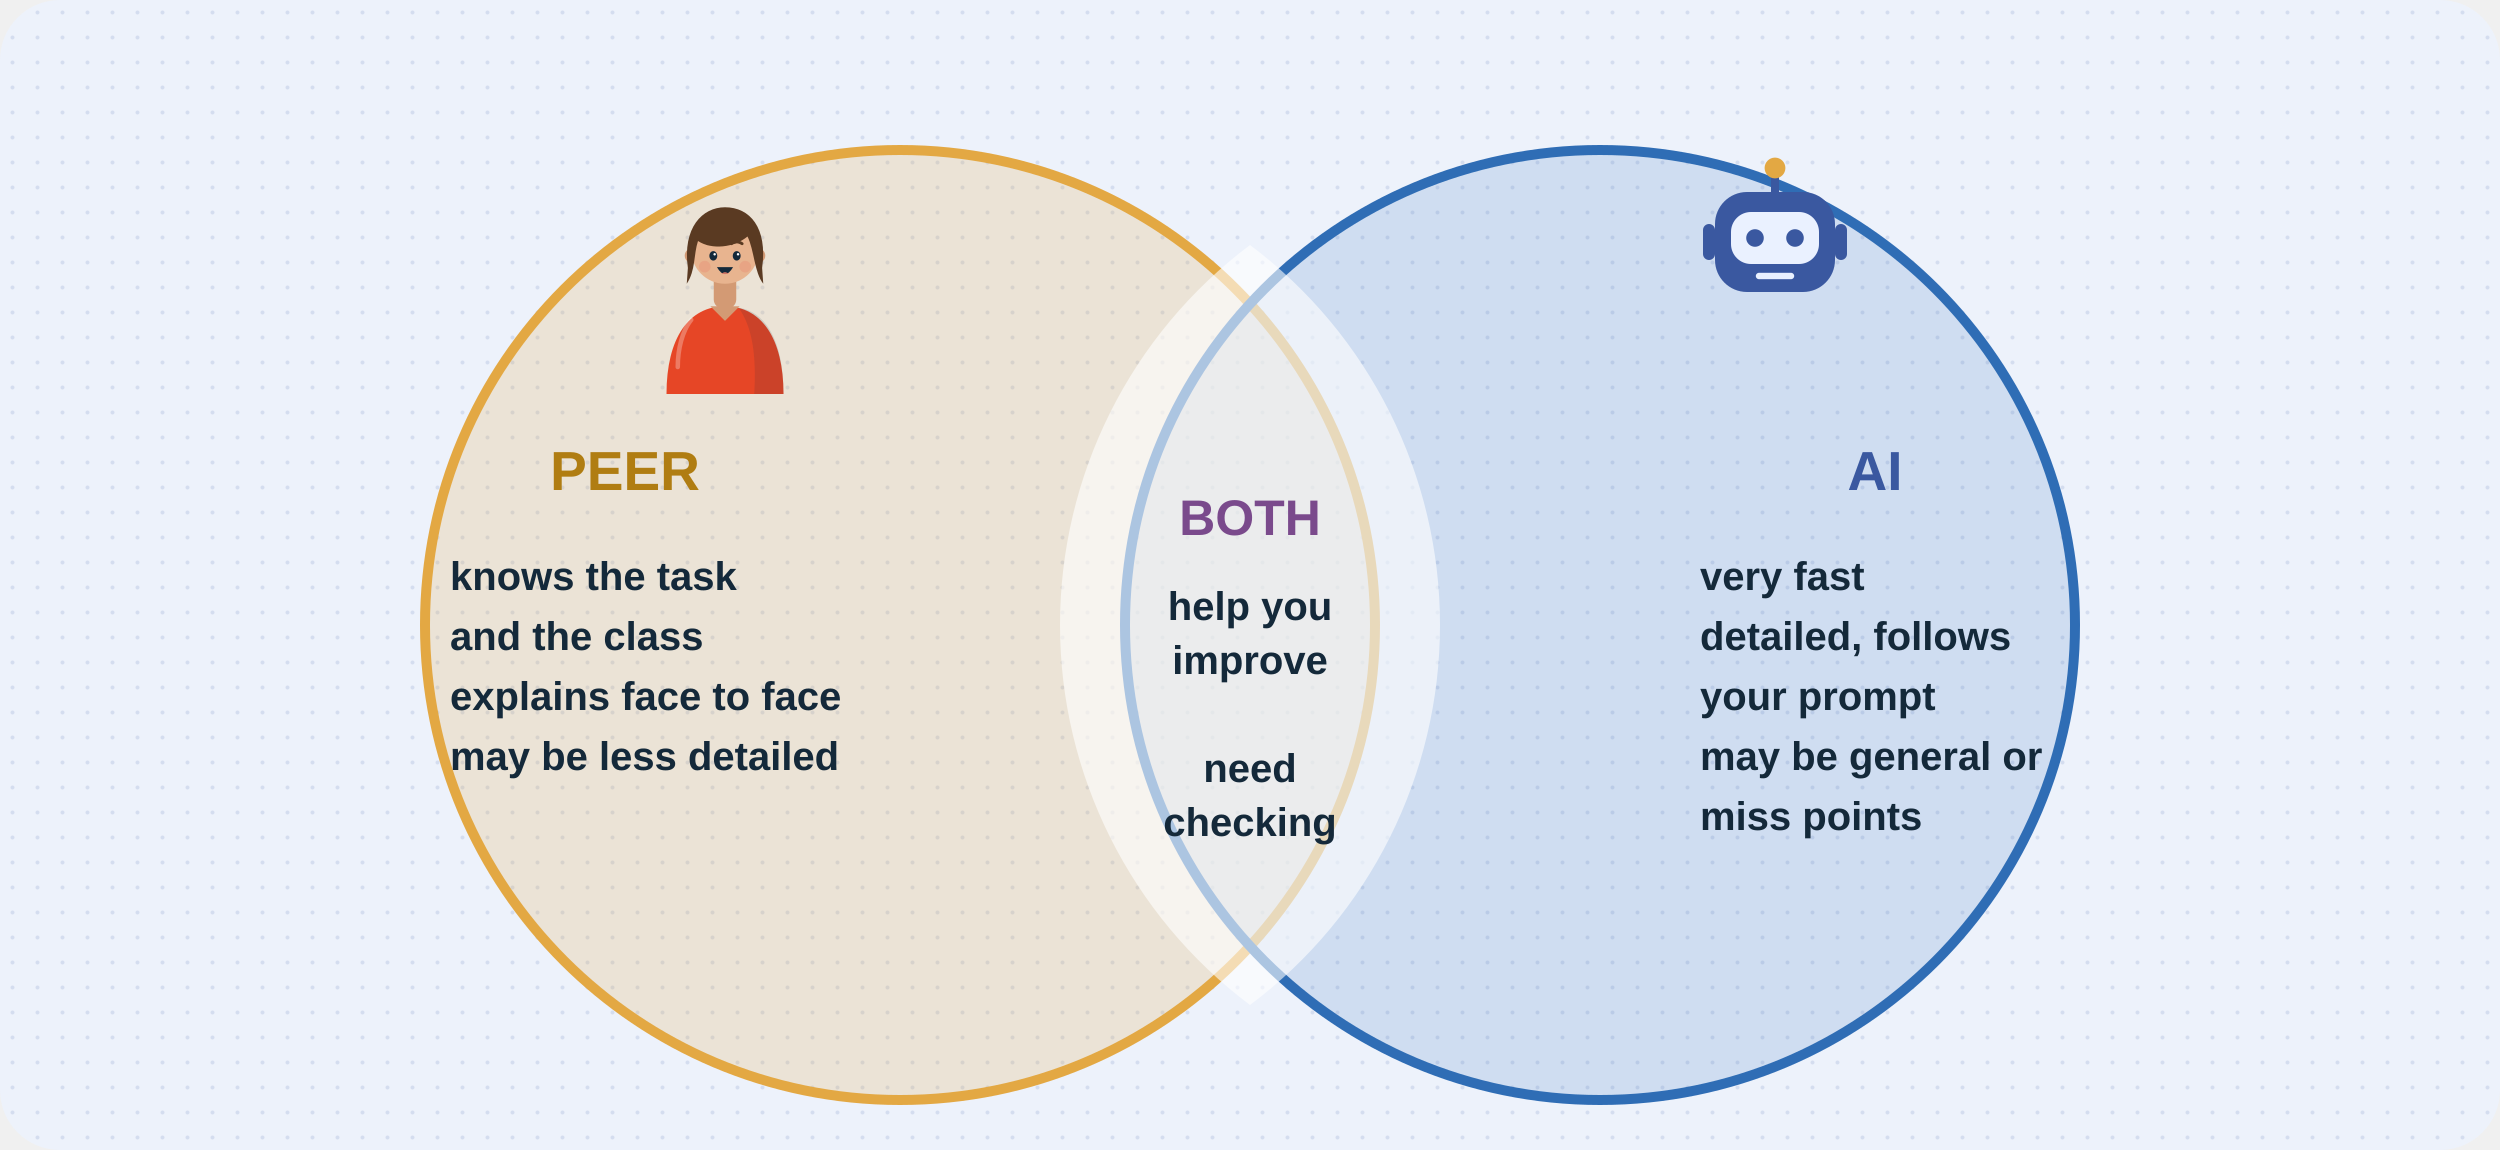
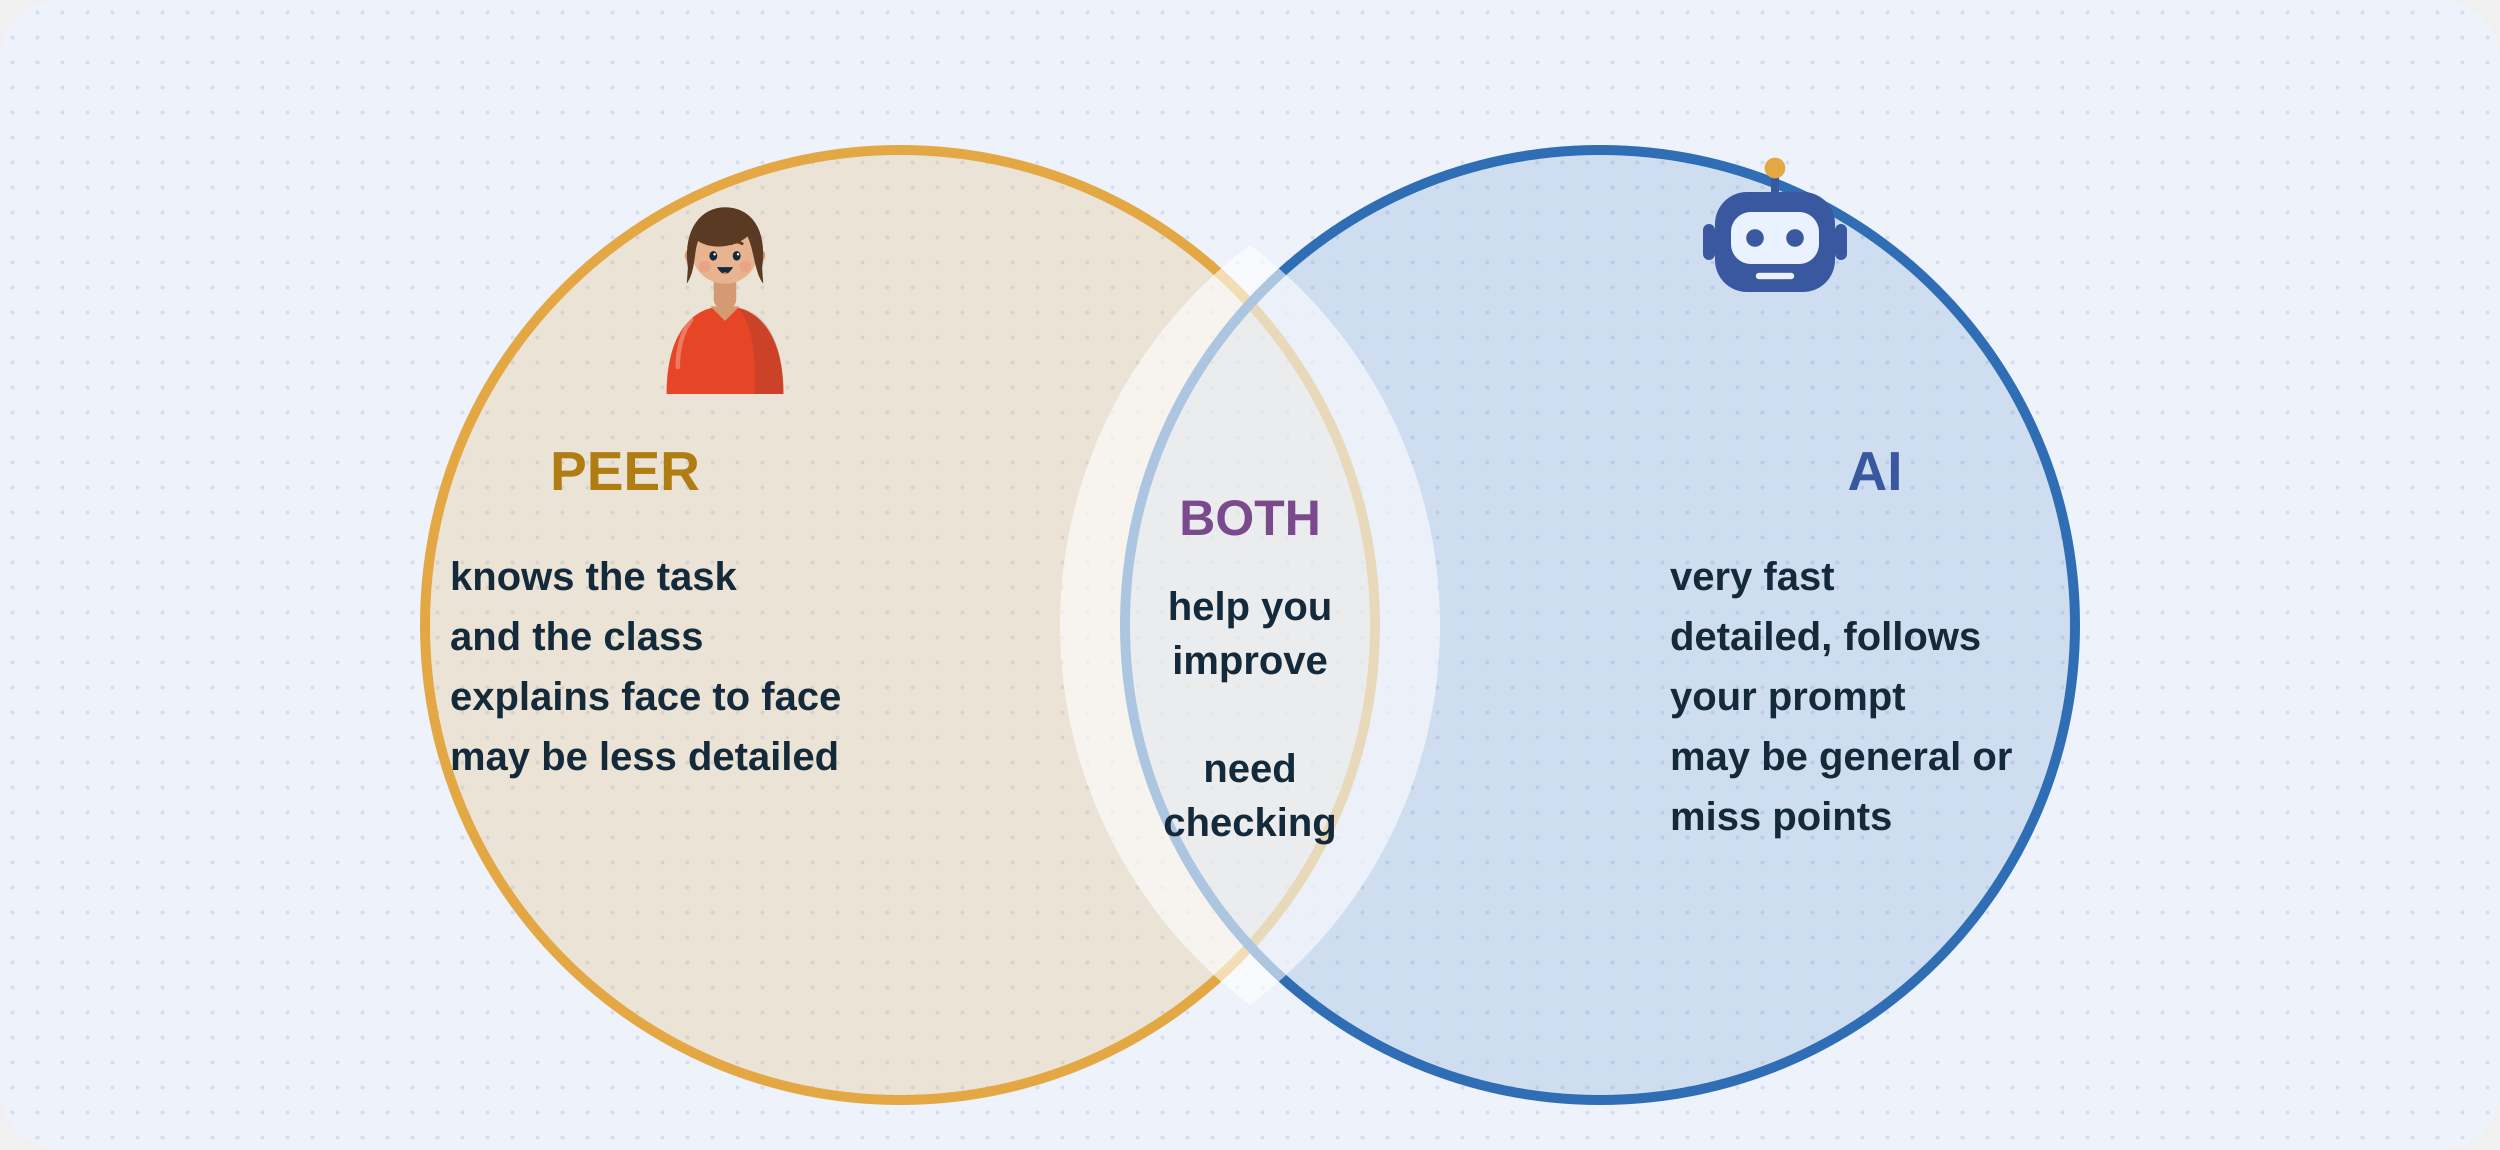
<svg xmlns="http://www.w3.org/2000/svg" viewBox="0 0 1000 460" fill="none" role="img" aria-label="A Venn diagram. Peer feedback: knows the task and the class, can explain face to face, may be less detailed. AI feedback: fast, detailed, follows your prompt, may be general or miss points. Both: can help you improve, both need checking.">
  <style>
.w54dpeervs-tw{animation:w54dpeervs-tw 3s ease-in-out infinite;transform-box:fill-box;transform-origin:center}.w54dpeervs-t2{animation-delay:-1s}.w54dpeervs-t3{animation-delay:-2s}
.w54dpeervs-fl{animation:w54dpeervs-fl 6s ease-in-out infinite}.w54dpeervs-f2{animation-delay:-2s}.w54dpeervs-f3{animation-delay:-4s}
.w54dpeervs-bl{animation:w54dpeervs-bl 4.8s infinite;transform-box:fill-box;transform-origin:center}.w54dpeervs-b2{animation-delay:-1.7s}.w54dpeervs-b3{animation-delay:-3.2s}.w54dpeervs-b4{animation-delay:-2.4s}
.w54dpeervs-pu{animation:w54dpeervs-pu 2.6s ease-in-out infinite;transform-box:fill-box;transform-origin:center}.w54dpeervs-p2{animation-delay:-.9s}.w54dpeervs-p3{animation-delay:-1.7s}
.w54dpeervs-dr{stroke-dasharray:6 7;animation:w54dpeervs-dr 1.8s linear infinite}
.w54dpeervs-sp{animation:w54dpeervs-sp 14s linear infinite;transform-box:fill-box;transform-origin:center}
.w54dpeervs-sw{animation:w54dpeervs-sw 3.4s ease-in-out infinite;transform-box:fill-box;transform-origin:50% 100%}
.w54dpeervs-tk{animation:w54dpeervs-tk 5s ease-in-out infinite;transform-box:fill-box;transform-origin:center}
.w54dpeervs-wv{animation:w54dpeervs-wv 2.4s ease-in-out infinite}.w54dpeervs-w2{animation-delay:-.8s}.w54dpeervs-w3{animation-delay:-1.6s}
.w54dpeervs-dw{stroke-dasharray:400;stroke-dashoffset:400;animation:w54dpeervs-dw 6s ease-in-out infinite}
@keyframes w54dpeervs-tw{0%,100%{opacity:.35;transform:scale(.6)}50%{opacity:1;transform:scale(1)}}
@keyframes w54dpeervs-fl{50%{transform:translateY(-4px)}}
@keyframes w54dpeervs-bl{0%,93%,100%{transform:scaleY(1)}96%{transform:scaleY(.1)}}
@keyframes w54dpeervs-pu{0%,100%{transform:scale(1)}50%{transform:scale(1.07)}}
@keyframes w54dpeervs-dr{to{stroke-dashoffset:-26}}
@keyframes w54dpeervs-sp{to{transform:rotate(360deg)}}
@keyframes w54dpeervs-sw{0%,100%{transform:rotate(-4deg)}50%{transform:rotate(4deg)}}
@keyframes w54dpeervs-tk{0%,100%{transform:rotate(0)}50%{transform:rotate(-10deg)}}
@keyframes w54dpeervs-wv{0%,100%{opacity:.3}50%{opacity:1}}
@keyframes w54dpeervs-dw{0%{stroke-dashoffset:400}40%,80%{stroke-dashoffset:0}100%{stroke-dashoffset:-400}}

@media (prefers-reduced-motion: reduce) { * { animation: none !important; } }
</style>
  <defs>
    <linearGradient id="w54dpeervs-bg" x1="0" y1="0" x2="1" y2="1">
      <stop offset="0" stop-color="#edf2fb" />
      <stop offset="1" stop-color="#d9e4f5" />
    </linearGradient>
    <pattern id="w54dpeervs-dots" width="10" height="10" patternUnits="userSpaceOnUse">
      <circle cx="5" cy="5" r=".8" fill="#3a58a0" fill-opacity=".14" />
    </pattern>
    <radialGradient id="w54dpeervs-glow" cx=".5" cy=".42" r=".55">
      <stop offset="0" stop-color="#fff" stop-opacity=".8" />
      <stop offset="1" stop-color="#fff" stop-opacity="0" />
    </radialGradient>
    <filter id="w54dpeervs-sh" x="-25%" y="-25%" width="150%" height="170%">
      <feDropShadow dx="0" dy="3" stdDeviation="3" flood-color="#14293a" flood-opacity=".16" />
      <feDropShadow dx="0" dy="1" stdDeviation=".6" flood-color="#14293a" flood-opacity=".12" />
    </filter>
    <filter id="w54dpeervs-blur" x="-20%" y="-60%" width="140%" height="220%">
      <feGaussianBlur stdDeviation="4" />
    </filter>
    <linearGradient id="w54dpeervs-gold" x1="0" y1="0" x2="0" y2="1">
      <stop offset="0" stop-color="#f4c162" />
      <stop offset="1" stop-color="#d9962e" />
    </linearGradient>
    <linearGradient id="w54dpeervs-main" x1="0" y1="0" x2="0" y2="1">
      <stop offset="0" stop-color="#2f6db5" />
      <stop offset="1" stop-color="#3a58a0" />
    </linearGradient>
    <linearGradient id="w54dpeervs-paper" x1="0" y1="0" x2="0" y2="1">
      <stop offset="0" stop-color="#fff" />
      <stop offset="1" stop-color="#f7f2e8" />
    </linearGradient>
    <linearGradient id="w54dpeervs-navy" x1="0" y1="0" x2="0" y2="1">
      <stop offset="0" stop-color="#2c4c68" />
      <stop offset="1" stop-color="#14293a" />
    </linearGradient>
    <linearGradient id="w54dpeervs-clay" x1="0" y1="0" x2="0" y2="1">
      <stop offset="0" stop-color="#f0694c" />
      <stop offset="1" stop-color="#c94a2c" />
    </linearGradient>
    <marker id="w54dpeervs-ar" viewBox="0 0 10 10" refX="7" refY="5" markerWidth="7" markerHeight="7" orient="auto-start-reverse">
      <path d="M0 0L10 5L0 10z" fill="#14293a" />
    </marker>
    <marker id="w54dpeervs-arm" viewBox="0 0 10 10" refX="7" refY="5" markerWidth="7" markerHeight="7" orient="auto-start-reverse">
      <path d="M0 0L10 5L0 10z" fill="#3a58a0" />
    </marker>
  </defs>
  <rect width="1000" height="460" rx="24" fill="#edf2fb" />
  <rect width="1000" height="460" rx="24" fill="url(#w54dpeervs-dots)" />
  <circle cx="360" cy="250" r="190" fill="#e3a843" fill-opacity=".2" stroke="#e3a843" stroke-width="4" />
  <circle cx="640" cy="250" r="190" fill="#2f6db5" fill-opacity=".16" stroke="#2f6db5" stroke-width="4" />
  <g transform="translate(290 100) scale(0.9)">
    <path d="M-26 64C-26 39-16 25 0 25C16 25 26 39 26 64z" fill="#e64626" />
    <path d="M6 25.6C18 27.5 26 40 26 64H13C14 46 12 34 6 25.6z" fill="#14293a" opacity=".13" />
    <path d="M-15 31C-19 36-21 44-21 52" stroke="#fff" stroke-opacity=".28" stroke-width="2" stroke-linecap="round" />
    <rect x="-5" y="9" width="10" height="17" rx="4" fill="#d39a74" />
    <path d="M-6.5 25L0 31.5L6.5 25z" fill="#d39a74" />
    <circle cx="-14.6" cy="2.5" r="3.3" fill="#d39a74" />
    <circle cx="14.6" cy="2.5" r="3.3" fill="#d39a74" />
    <circle r="15" fill="#e8b48f" />
    <path d="M-16.5 8C-19-10-10-19 0-19C11-19 19-10 16.5 8L17 15C13 10 13 0 10-6C4-1-6 0-12-4C-14 2-13 9-17 15z" fill="#5a3a22" />
    <g class="w54dpeervs-bl ">
      <ellipse cx="-5.2" cy="2.6" rx="1.75" ry="2.1" fill="#14293a" />
      <ellipse cx="5.2" cy="2.6" rx="1.75" ry="2.1" fill="#14293a" />
      <circle cx="-4.6" cy="1.9" r=".55" fill="#fff" />
      <circle cx="5.8" cy="1.9" r=".55" fill="#fff" />
    </g>
    <path d="M-7.6-2.8q2.4-1.6 4.8 0M2.8-2.8q2.4-1.6 4.8 0" stroke="#5a3a22" stroke-width="1.3" stroke-linecap="round" fill="none" />
    <circle cx="-9" cy="7.4" r="2.6" fill="#e8806b" opacity=".3" />
    <circle cx="9" cy="7.4" r="2.6" fill="#e8806b" opacity=".3" />
    <path d="M-3.6 7.6q3.6 6.2 7.2 0z" fill="#14293a" />
    <path d="M-1.6 10.6q1.6-1.4 3.2 0" fill="#e8806b" />
  </g>
  <g transform="translate(710 104) scale(1.6)">
    <path d="M0-17v-5" stroke="#3a58a0" stroke-width="2" stroke-linecap="round" />
    <circle cx="0" cy="-23" r="2.6" fill="#e3a843" />
    <rect x="-15" y="-17" width="30" height="25" rx="8" fill="#3a58a0" />
    <rect x="-11" y="-12" width="22" height="13" rx="5" fill="#eaf1ff" />
    <circle cx="-5" cy="-5.5" r="2.2" fill="#3a58a0" />
    <circle cx="5" cy="-5.5" r="2.2" fill="#3a58a0" />
    <path d="M-4 4h8" stroke="#eaf1ff" stroke-width="1.6" stroke-linecap="round" />
    <rect x="-18" y="-9" width="3" height="9" rx="1.5" fill="#3a58a0" />
    <rect x="15" y="-9" width="3" height="9" rx="1.5" fill="#3a58a0" />
  </g>
  <text x="250" y="196" font-family="Manrope, Arial, sans-serif" font-size="22" font-weight="900" fill="#b07d12" text-anchor="middle">PEER</text>
  <text x="750" y="196" font-family="Manrope, Arial, sans-serif" font-size="22" font-weight="900" fill="#3a58a0" text-anchor="middle">AI</text>
  <text x="180" y="236" font-family="Manrope, Arial, sans-serif" font-size="16" font-weight="600" fill="#14293a">knows the task</text>
  <text x="180" y="260" font-family="Manrope, Arial, sans-serif" font-size="16" font-weight="600" fill="#14293a">and the class</text>
  <text x="180" y="284" font-family="Manrope, Arial, sans-serif" font-size="16" font-weight="600" fill="#14293a">explains face to face</text>
  <text x="180" y="308" font-family="Manrope, Arial, sans-serif" font-size="16" font-weight="600" fill="#14293a">may be less detailed</text>
-   <text x="680" y="236" font-family="Manrope, Arial, sans-serif" font-size="16" font-weight="600" fill="#14293a">very fast</text>
-   <text x="680" y="260" font-family="Manrope, Arial, sans-serif" font-size="16" font-weight="600" fill="#14293a">detailed, follows</text>
-   <text x="680" y="284" font-family="Manrope, Arial, sans-serif" font-size="16" font-weight="600" fill="#14293a">your prompt</text>
-   <text x="680" y="308" font-family="Manrope, Arial, sans-serif" font-size="16" font-weight="600" fill="#14293a">may be general or</text>
-   <text x="680" y="332" font-family="Manrope, Arial, sans-serif" font-size="16" font-weight="600" fill="#14293a">miss points</text>
+   <text x="668" y="236" font-family="Manrope, Arial, sans-serif" font-size="16" font-weight="600" fill="#14293a">very fast</text>
+   <text x="668" y="260" font-family="Manrope, Arial, sans-serif" font-size="16" font-weight="600" fill="#14293a">detailed, follows</text>
+   <text x="668" y="284" font-family="Manrope, Arial, sans-serif" font-size="16" font-weight="600" fill="#14293a">your prompt</text>
+   <text x="668" y="308" font-family="Manrope, Arial, sans-serif" font-size="16" font-weight="600" fill="#14293a">may be general or</text>
+   <text x="668" y="332" font-family="Manrope, Arial, sans-serif" font-size="16" font-weight="600" fill="#14293a">miss points</text>
  <g class="w54dpeervs-pu">
    <path d="M500 98a190 190 0 0 1 0 304a190 190 0 0 1 0-304z" fill="#fff" fill-opacity=".6" />
  </g>
  <text x="500" y="214" font-family="Manrope, Arial, sans-serif" font-size="20" font-weight="900" fill="#7a4a8c" text-anchor="middle">BOTH</text>
  <text x="500" y="248" font-family="Manrope, Arial, sans-serif" font-size="16" font-weight="700" fill="#14293a" text-anchor="middle">help you</text>
  <text x="500" y="269.6" font-family="Manrope, Arial, sans-serif" font-size="16" font-weight="700" fill="#14293a" text-anchor="middle">improve</text>
  <text x="500" y="291.2" font-family="Manrope, Arial, sans-serif" font-size="16" font-weight="700" fill="#14293a" text-anchor="middle" />
  <text x="500" y="312.8" font-family="Manrope, Arial, sans-serif" font-size="16" font-weight="700" fill="#14293a" text-anchor="middle">need</text>
  <text x="500" y="334.4" font-family="Manrope, Arial, sans-serif" font-size="16" font-weight="700" fill="#14293a" text-anchor="middle">checking</text>
</svg>
